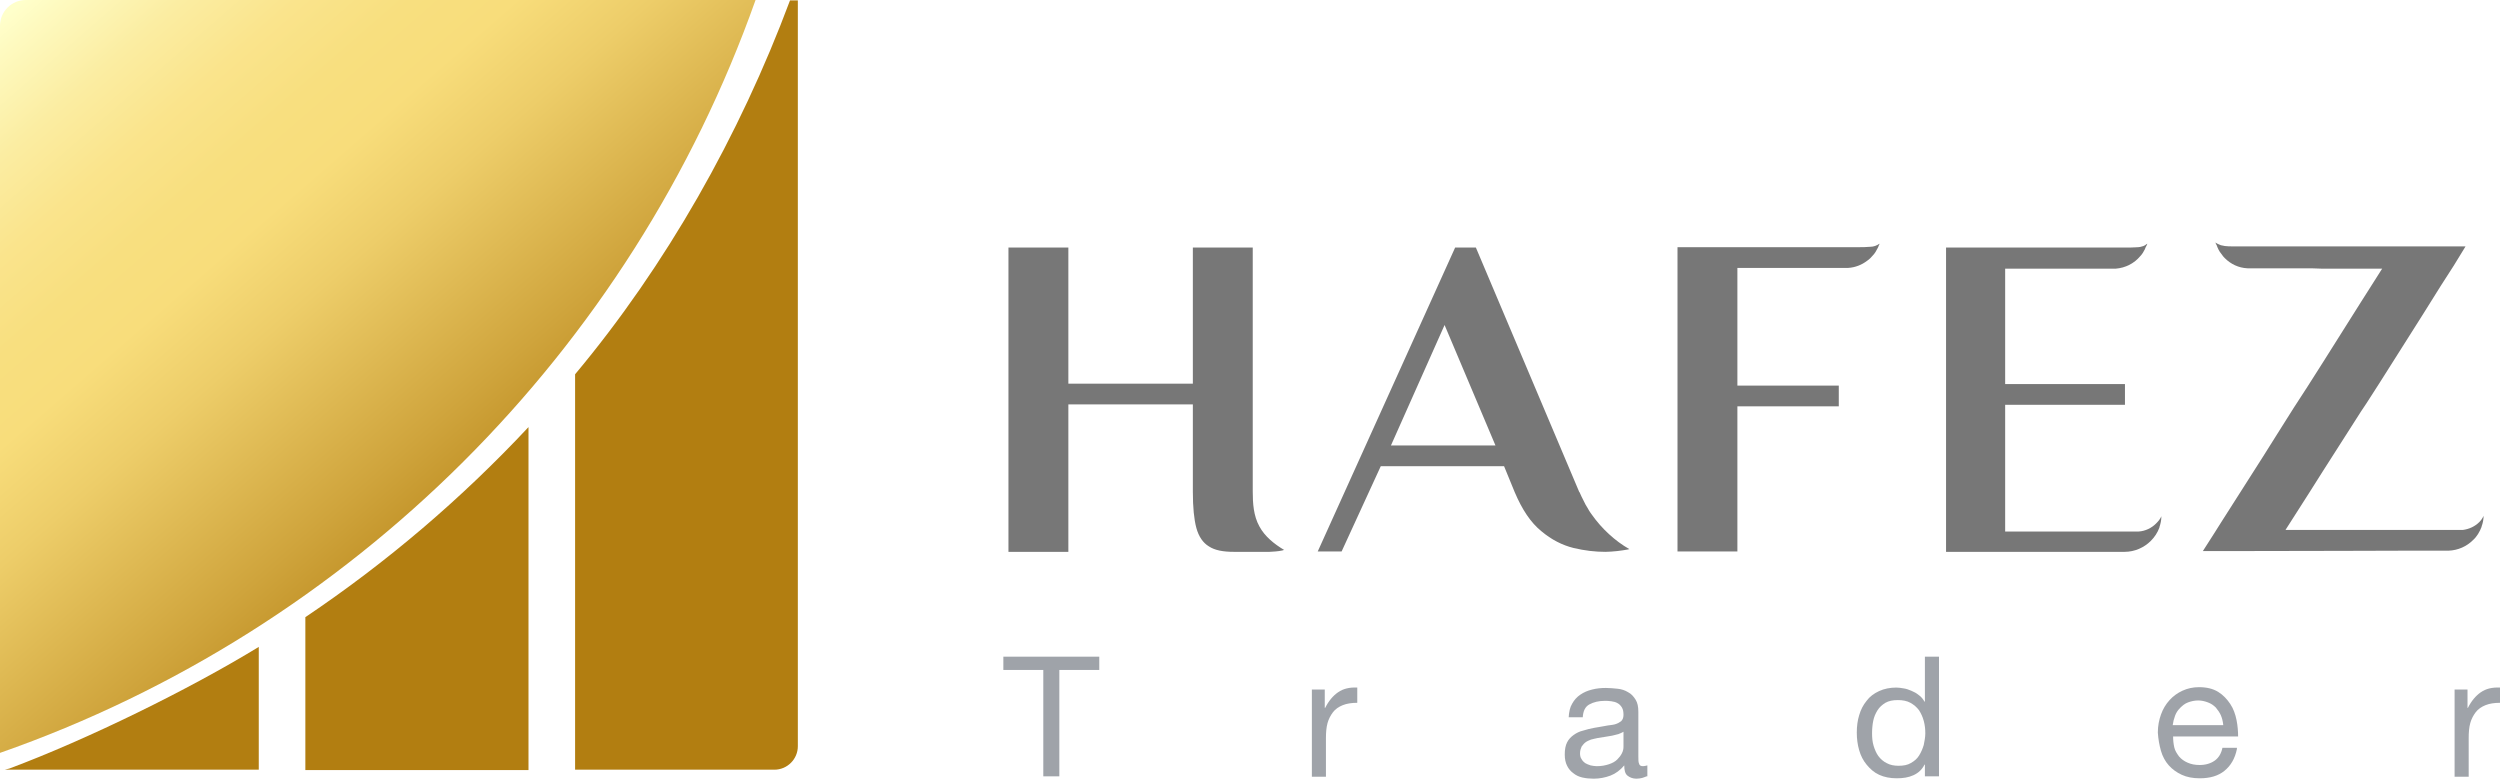
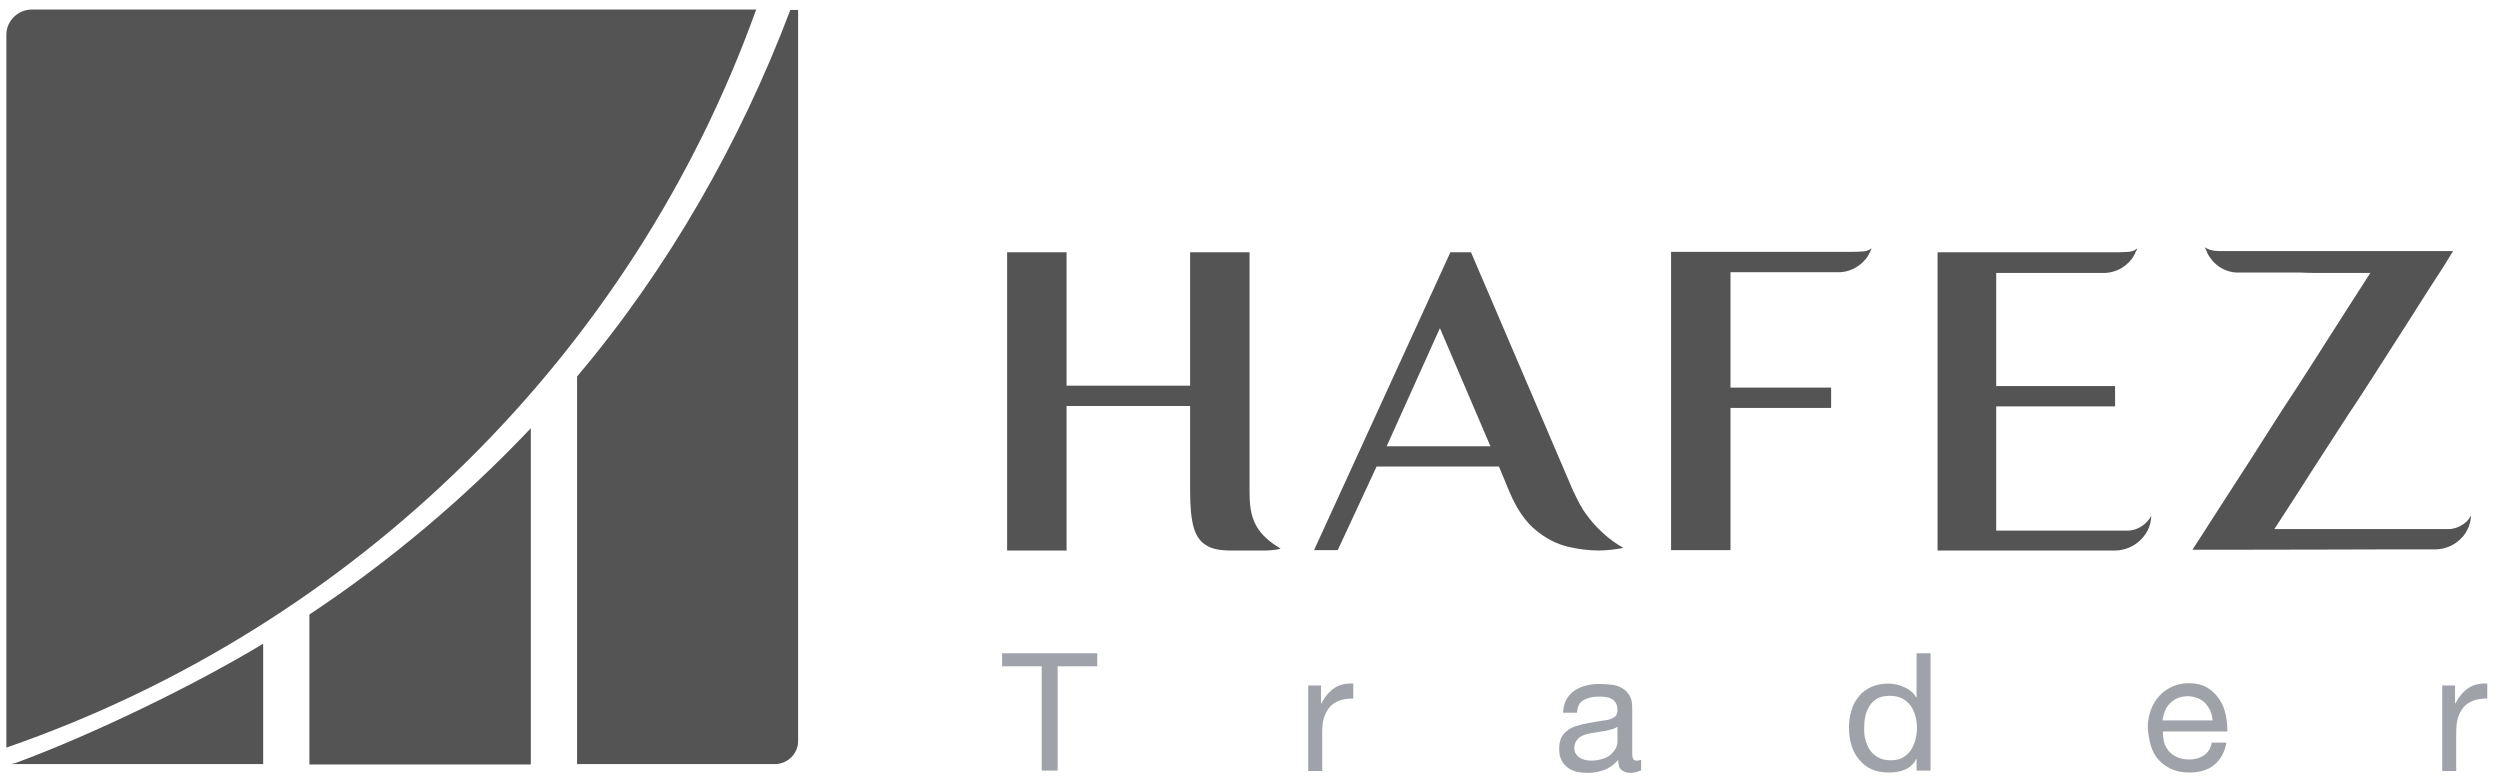
- <svg xmlns="http://www.w3.org/2000/svg" width="183" height="57" viewBox="0 0 183 57" fill="none">
-   <path d="M116.546 37.704C116.489 37.647 116.46 37.561 116.403 37.504C116.346 37.418 116.288 37.332 116.231 37.218C116.174 37.132 116.116 37.017 116.059 36.931C116.03 36.874 116.002 36.817 115.973 36.759C115.944 36.731 115.944 36.673 115.916 36.645C115.858 36.559 115.83 36.444 115.772 36.359C115.715 36.244 115.686 36.158 115.629 36.044C115.629 36.044 115.629 36.015 115.601 36.015L108.035 18.122H106.516L96.458 40.367H98.206L101.072 34.126H110.098L110.872 36.015C111.417 37.303 112.047 38.248 112.821 38.878C113.566 39.508 114.368 39.909 115.171 40.109C116.002 40.309 116.775 40.395 117.52 40.395C117.778 40.395 118.065 40.367 118.38 40.338C118.695 40.309 118.953 40.252 119.154 40.224L119.269 40.195C118.208 39.594 117.234 38.678 116.546 37.704ZM101.817 32.608L105.743 23.791L109.468 32.608H101.817Z" fill="#777777" />
-   <path d="M93.993 40.252C93.879 40.309 93.736 40.309 93.621 40.338C93.535 40.338 93.449 40.367 93.363 40.367C93.22 40.367 93.076 40.395 92.933 40.395H90.325C89.523 40.395 88.921 40.281 88.491 39.995C88.062 39.737 87.746 39.279 87.574 38.649C87.403 38.019 87.317 37.132 87.317 36.015V29.602H78.204V40.395H73.819V18.122H78.204V28.085H87.317V18.122H91.701V35.986C91.701 36.845 91.758 37.761 92.188 38.534C92.589 39.279 93.277 39.823 93.993 40.252Z" fill="#777777" />
-   <path d="M137.58 17.836C137.58 17.893 137.551 17.922 137.522 17.979C137.522 18.008 137.494 18.036 137.494 18.065C137.465 18.094 137.465 18.151 137.436 18.18C137.35 18.351 137.236 18.552 137.093 18.695C136.978 18.838 136.835 18.981 136.663 19.096C136.29 19.382 135.803 19.582 135.287 19.611H135.001H133.883H129.585H127.177V28.228H134.599V29.745H127.177V40.367H122.793V26.768V18.094H135.001C135.316 18.094 135.631 18.094 135.975 18.094C136.29 18.094 136.605 18.094 136.892 18.065C137.15 18.065 137.379 17.979 137.58 17.836Z" fill="#777777" />
-   <path d="M158.212 37.79C158.212 38.077 158.155 38.334 158.069 38.592V38.62C157.926 38.993 157.725 39.308 157.438 39.594C156.951 40.081 156.264 40.395 155.518 40.395H154.802H153.312H149.845H142.451V18.122H154.63H155.49C155.576 18.122 155.633 18.122 155.719 18.122H155.891C156.149 18.122 156.35 18.094 156.521 18.094C156.607 18.094 156.722 18.065 156.808 18.036C156.951 18.008 157.066 17.922 157.181 17.836C157.181 17.893 157.152 17.922 157.123 17.979C157.123 18.008 157.123 18.008 157.095 18.036C157.095 18.065 157.066 18.065 157.066 18.094C157.037 18.122 157.037 18.18 157.009 18.237C156.923 18.409 156.808 18.609 156.665 18.752C156.235 19.267 155.604 19.611 154.859 19.668H146.778V28.114H155.547V29.631H146.778V38.907C147.151 38.907 147.81 38.907 148.584 38.907H155.776H156.235H156.407C156.464 38.907 156.493 38.907 156.55 38.907C157.037 38.878 157.496 38.649 157.811 38.334C158.012 38.134 158.126 37.991 158.212 37.79Z" fill="#777777" />
-   <path d="M181.797 37.761C181.797 38.048 181.739 38.306 181.653 38.535V38.563C181.51 38.935 181.31 39.279 181.023 39.536C180.564 39.995 179.934 40.281 179.246 40.309H176.409C176.381 40.309 176.352 40.309 176.323 40.309C176.037 40.309 167.984 40.338 163.772 40.338C162.282 40.338 161.25 40.338 161.25 40.338L162.11 38.993L162.597 38.22L165.663 33.41L166.58 31.95L167.898 29.86L168.901 28.314L170.048 26.51L172.827 22.102L173.773 20.613L174.317 19.754L174.375 19.668H173.572C173.343 19.668 173.085 19.668 172.827 19.668C172.34 19.668 171.824 19.668 171.222 19.668C171.022 19.668 170.821 19.668 170.621 19.668C170.133 19.668 169.675 19.668 169.188 19.64H166.895H165.52H164.517C163.858 19.611 163.285 19.325 162.855 18.895C162.797 18.838 162.74 18.781 162.683 18.695C162.54 18.523 162.425 18.351 162.339 18.151C162.31 18.093 162.31 18.065 162.282 18.008C162.282 17.979 162.282 17.979 162.253 17.95C162.253 17.922 162.253 17.922 162.224 17.893C162.196 17.836 162.196 17.807 162.167 17.75C162.282 17.836 162.425 17.893 162.568 17.95C162.654 17.979 162.769 17.979 162.855 18.008C163.027 18.036 163.256 18.036 163.514 18.036H163.686C163.772 18.036 163.829 18.036 163.915 18.036H164.46C164.488 18.036 164.488 18.036 164.517 18.036H164.775H169.245H180.478L179.619 19.439L178.644 20.956L177.355 23.018L174.203 27.999L173.228 29.517L172.827 30.118L170.048 34.469L169.016 36.101L167.297 38.792H179.418H179.877H180.049C180.135 38.792 180.192 38.792 180.278 38.792C180.736 38.735 181.166 38.535 181.481 38.22C181.596 38.105 181.711 37.962 181.797 37.761Z" fill="#777777" />
+ <svg xmlns="http://www.w3.org/2000/svg" width="131" height="41" viewBox="0 0 131 41" fill="none">
+   <path d="M83.126 26.959C83.085 26.919 83.065 26.858 83.024 26.818C82.983 26.758 82.942 26.698 82.902 26.617C82.861 26.557 82.82 26.477 82.78 26.416C82.759 26.376 82.739 26.336 82.719 26.296C82.698 26.276 82.698 26.235 82.678 26.215C82.637 26.155 82.617 26.075 82.576 26.014C82.535 25.934 82.515 25.874 82.474 25.793C82.474 25.793 82.474 25.773 82.454 25.773L77.08 13.217H76.001L68.856 28.827H70.097L72.133 24.447H78.545L79.095 25.773C79.482 26.677 79.93 27.34 80.479 27.782C81.009 28.224 81.579 28.506 82.149 28.646C82.739 28.787 83.289 28.847 83.818 28.847C84.001 28.847 84.205 28.827 84.429 28.807C84.653 28.787 84.836 28.747 84.978 28.727L85.06 28.706C84.306 28.285 83.614 27.642 83.126 26.959ZM72.662 23.383L75.451 17.195L78.098 23.383H72.662Z" fill="#545454" />
+   <path d="M67.105 28.747C67.023 28.787 66.922 28.787 66.84 28.807C66.779 28.807 66.718 28.827 66.657 28.827C66.555 28.827 66.453 28.847 66.352 28.847H64.499C63.929 28.847 63.502 28.767 63.196 28.566C62.891 28.385 62.667 28.064 62.545 27.622C62.423 27.18 62.362 26.557 62.362 25.773V21.273H55.888V28.847H52.773V13.217H55.888V20.208H62.362V13.217H65.476V25.753C65.476 26.356 65.517 26.999 65.822 27.541C66.107 28.064 66.596 28.445 67.105 28.747Z" fill="#545454" />
+   <path d="M98.068 13.017C98.068 13.057 98.047 13.077 98.027 13.117C98.027 13.137 98.007 13.157 98.007 13.177C97.986 13.197 97.986 13.238 97.966 13.258C97.905 13.378 97.823 13.519 97.722 13.619C97.64 13.72 97.538 13.82 97.416 13.901C97.152 14.101 96.806 14.242 96.439 14.262H96.236H95.442H92.388H90.678V20.309H95.951V21.374H90.678V28.828H87.564V19.285V13.197H96.236C96.46 13.197 96.683 13.197 96.928 13.197C97.152 13.197 97.376 13.197 97.579 13.177C97.762 13.177 97.925 13.117 98.068 13.017Z" fill="#545454" />
+   <path d="M112.725 27.02C112.725 27.221 112.684 27.401 112.623 27.582V27.602C112.521 27.863 112.379 28.084 112.175 28.285C111.829 28.627 111.34 28.848 110.811 28.848H110.302H109.244H106.78H101.528V13.217H110.18H110.791C110.852 13.217 110.893 13.217 110.954 13.217H111.076C111.259 13.217 111.401 13.197 111.524 13.197C111.585 13.197 111.666 13.177 111.727 13.157C111.829 13.137 111.91 13.077 111.992 13.017C111.992 13.057 111.971 13.077 111.951 13.117C111.951 13.137 111.951 13.137 111.931 13.157C111.931 13.177 111.91 13.177 111.91 13.197C111.89 13.217 111.89 13.258 111.87 13.298C111.809 13.418 111.727 13.559 111.625 13.659C111.32 14.021 110.872 14.262 110.343 14.302H104.602V20.229H110.831V21.294H104.602V27.803C104.867 27.803 105.335 27.803 105.885 27.803H110.994H111.32H111.442C111.483 27.803 111.503 27.803 111.544 27.803C111.89 27.783 112.216 27.622 112.44 27.401C112.582 27.261 112.664 27.16 112.725 27.02Z" fill="#545454" />
+   <path d="M129.479 26.999C129.479 27.2 129.438 27.381 129.377 27.542V27.562C129.275 27.823 129.133 28.064 128.929 28.245C128.603 28.566 128.156 28.767 127.667 28.787H125.652C125.631 28.787 125.611 28.787 125.591 28.787C125.387 28.787 119.667 28.807 116.674 28.807C115.616 28.807 114.883 28.807 114.883 28.807L115.494 27.863L115.84 27.321L118.018 23.945L118.669 22.921L119.606 21.454L120.318 20.369L121.132 19.104L123.107 16.01L123.779 14.965L124.166 14.362L124.206 14.302H123.636C123.473 14.302 123.29 14.302 123.107 14.302C122.761 14.302 122.395 14.302 121.967 14.302C121.825 14.302 121.682 14.302 121.54 14.302C121.193 14.302 120.868 14.302 120.522 14.282H118.893H117.916H117.204C116.735 14.262 116.328 14.061 116.023 13.76C115.982 13.72 115.941 13.679 115.901 13.619C115.799 13.498 115.717 13.378 115.656 13.237C115.636 13.197 115.636 13.177 115.616 13.137C115.616 13.117 115.616 13.117 115.595 13.097C115.595 13.077 115.595 13.077 115.575 13.056C115.555 13.016 115.555 12.996 115.534 12.956C115.616 13.016 115.717 13.056 115.819 13.097C115.88 13.117 115.962 13.117 116.023 13.137C116.145 13.157 116.308 13.157 116.491 13.157H116.613C116.674 13.157 116.715 13.157 116.776 13.157H117.163C117.183 13.157 117.183 13.157 117.204 13.157H117.387H120.562H128.542L127.932 14.141L127.24 15.206L126.323 16.653L124.084 20.148L123.392 21.213L123.107 21.635L121.132 24.689L120.4 25.834L119.178 27.723H127.789H128.115H128.237C128.298 27.723 128.339 27.723 128.4 27.723C128.726 27.682 129.031 27.542 129.255 27.321C129.336 27.24 129.418 27.14 129.479 26.999Z" fill="#545454" />
  <g opacity="0.4">
-     <path d="M76.369 49.041H73.446V48.068H80.467V49.041H77.544V56.828H76.369V49.041Z" fill="#101A29" />
-     <path d="M95.999 50.473H96.973V51.818H97.002C97.26 51.303 97.575 50.931 97.948 50.673C98.32 50.415 98.779 50.301 99.352 50.33V51.446C98.922 51.446 98.578 51.503 98.291 51.618C98.005 51.732 97.747 51.904 97.575 52.133C97.403 52.362 97.26 52.62 97.174 52.935C97.088 53.25 97.059 53.622 97.059 54.023V56.857H96.028V50.473H95.999Z" fill="#101A29" />
-     <path d="M120.529 56.828C120.443 56.857 120.329 56.914 120.214 56.943C120.099 56.972 119.956 57 119.784 57C119.526 57 119.297 56.914 119.125 56.771C118.953 56.628 118.896 56.37 118.896 56.027C118.609 56.37 118.265 56.628 117.893 56.771C117.52 56.914 117.09 57 116.661 57C116.374 57 116.087 56.972 115.83 56.914C115.572 56.857 115.342 56.743 115.17 56.599C114.97 56.456 114.827 56.285 114.712 56.056C114.597 55.827 114.54 55.569 114.54 55.225C114.54 54.853 114.597 54.567 114.712 54.338C114.827 54.109 114.999 53.937 115.199 53.794C115.4 53.651 115.629 53.536 115.887 53.479C116.145 53.393 116.403 53.336 116.689 53.279C116.976 53.221 117.262 53.193 117.52 53.135C117.778 53.078 118.007 53.078 118.208 53.021C118.409 52.964 118.552 52.878 118.667 52.792C118.781 52.677 118.839 52.534 118.839 52.334C118.839 52.105 118.81 51.933 118.724 51.79C118.638 51.647 118.523 51.532 118.409 51.475C118.265 51.389 118.122 51.36 117.95 51.332C117.778 51.303 117.606 51.303 117.463 51.303C117.033 51.303 116.661 51.389 116.345 51.561C116.03 51.733 115.887 52.047 115.858 52.506H114.827C114.855 52.105 114.913 51.79 115.085 51.504C115.228 51.246 115.428 51.017 115.686 50.845C115.944 50.673 116.202 50.559 116.546 50.473C116.89 50.387 117.205 50.358 117.549 50.358C117.836 50.358 118.122 50.387 118.409 50.416C118.695 50.444 118.953 50.53 119.182 50.673C119.412 50.788 119.584 50.988 119.727 51.217C119.87 51.446 119.927 51.733 119.927 52.105V55.368C119.927 55.626 119.927 55.798 119.985 55.912C120.013 56.027 120.099 56.084 120.271 56.084C120.357 56.084 120.472 56.056 120.587 56.027V56.828H120.529ZM118.839 53.565C118.753 53.622 118.609 53.679 118.466 53.737C118.323 53.765 118.151 53.822 118.007 53.851C117.836 53.88 117.664 53.908 117.492 53.937C117.32 53.966 117.119 53.994 116.947 54.023C116.775 54.051 116.603 54.109 116.46 54.137C116.317 54.195 116.173 54.252 116.059 54.338C115.944 54.424 115.858 54.538 115.772 54.653C115.715 54.796 115.658 54.939 115.658 55.139C115.658 55.311 115.686 55.454 115.772 55.569C115.83 55.683 115.944 55.798 116.03 55.855C116.116 55.912 116.259 55.97 116.431 56.027C116.575 56.056 116.747 56.084 116.89 56.084C117.234 56.084 117.52 56.027 117.778 55.941C118.036 55.855 118.237 55.741 118.38 55.597C118.523 55.454 118.638 55.311 118.724 55.139C118.81 54.968 118.839 54.825 118.839 54.653V53.565Z" fill="#101A29" />
-     <path d="M141.935 56.828H140.903V55.969H140.875C140.703 56.313 140.445 56.571 140.072 56.742C139.7 56.914 139.298 56.971 138.84 56.971C138.353 56.971 137.923 56.886 137.55 56.714C137.178 56.542 136.891 56.284 136.633 55.969C136.375 55.654 136.204 55.311 136.089 54.91C135.974 54.509 135.917 54.08 135.917 53.622C135.917 53.164 135.974 52.734 136.089 52.362C136.204 51.961 136.375 51.618 136.633 51.303C136.863 50.988 137.178 50.759 137.55 50.587C137.923 50.415 138.353 50.33 138.811 50.33C138.983 50.33 139.155 50.358 139.327 50.387C139.528 50.415 139.7 50.473 139.9 50.559C140.101 50.645 140.273 50.73 140.445 50.873C140.617 50.988 140.76 51.16 140.875 51.36H140.903V48.068H141.935V56.828ZM137.149 54.595C137.235 54.882 137.35 55.139 137.493 55.34C137.665 55.569 137.866 55.74 138.095 55.855C138.353 55.998 138.639 56.055 138.983 56.055C139.327 56.055 139.642 55.998 139.872 55.855C140.13 55.712 140.33 55.54 140.473 55.311C140.617 55.082 140.731 54.824 140.817 54.538C140.875 54.252 140.932 53.965 140.932 53.679C140.932 53.364 140.903 53.078 140.817 52.763C140.731 52.448 140.617 52.219 140.473 51.99C140.301 51.761 140.101 51.589 139.843 51.446C139.585 51.303 139.27 51.246 138.926 51.246C138.553 51.246 138.267 51.303 138.009 51.446C137.78 51.589 137.579 51.761 137.436 51.99C137.293 52.219 137.178 52.477 137.121 52.763C137.063 53.049 137.035 53.364 137.035 53.679C137.035 54.023 137.063 54.309 137.149 54.595Z" fill="#101A29" />
-     <path d="M163.743 54.824C163.599 55.54 163.284 56.055 162.826 56.427C162.367 56.8 161.765 56.971 161.02 56.971C160.505 56.971 160.075 56.885 159.702 56.714C159.33 56.542 159.014 56.313 158.756 56.026C158.499 55.74 158.298 55.368 158.183 54.967C158.069 54.566 157.983 54.108 157.954 53.622C157.954 53.135 158.04 52.706 158.183 52.305C158.327 51.904 158.527 51.56 158.814 51.245C159.072 50.959 159.387 50.73 159.759 50.558C160.132 50.387 160.533 50.301 160.963 50.301C161.536 50.301 161.995 50.415 162.367 50.644C162.74 50.873 163.026 51.188 163.256 51.532C163.485 51.875 163.628 52.276 163.714 52.706C163.8 53.135 163.829 53.536 163.829 53.908H159.072C159.072 54.194 159.1 54.452 159.158 54.71C159.215 54.967 159.358 55.168 159.502 55.368C159.673 55.569 159.874 55.712 160.132 55.826C160.39 55.941 160.676 55.998 161.02 55.998C161.45 55.998 161.823 55.883 162.109 55.683C162.396 55.483 162.596 55.168 162.682 54.738H163.743V54.824ZM162.74 53.049C162.711 52.791 162.654 52.562 162.568 52.362C162.482 52.162 162.339 51.961 162.195 51.789C162.023 51.618 161.851 51.503 161.622 51.417C161.393 51.331 161.164 51.274 160.906 51.274C160.648 51.274 160.39 51.331 160.161 51.417C159.931 51.503 159.759 51.646 159.588 51.818C159.416 51.99 159.301 52.162 159.215 52.391C159.129 52.62 159.072 52.849 159.043 53.078H162.74V53.049Z" fill="#101A29" />
-     <path d="M179.647 50.473H180.622V51.818H180.65C180.908 51.303 181.224 50.931 181.596 50.673C181.969 50.415 182.427 50.301 183 50.33V51.446C182.57 51.446 182.227 51.503 181.94 51.618C181.653 51.732 181.396 51.904 181.224 52.133C181.052 52.362 180.908 52.62 180.822 52.935C180.736 53.25 180.708 53.622 180.708 54.023V56.857H179.676V50.473H179.647Z" fill="#101A29" />
+     <path d="M54.585 34.914H52.509V34.231H57.496V34.914H55.42V40.379H54.585V34.914Z" fill="#101A29" />
+     <path d="M68.53 35.919H69.222V36.863H69.242C69.425 36.502 69.649 36.24 69.914 36.059C70.179 35.879 70.504 35.798 70.912 35.818V36.602C70.606 36.602 70.362 36.642 70.158 36.722C69.955 36.803 69.772 36.923 69.649 37.084C69.527 37.245 69.425 37.426 69.364 37.647C69.303 37.868 69.283 38.129 69.283 38.41V40.399H68.55V35.919H68.53Z" fill="#101A29" />
+     <path d="M85.955 40.379C85.894 40.399 85.813 40.44 85.731 40.46C85.65 40.48 85.548 40.5 85.426 40.5C85.243 40.5 85.08 40.44 84.958 40.339C84.836 40.239 84.795 40.058 84.795 39.817C84.591 40.058 84.347 40.239 84.082 40.339C83.818 40.44 83.513 40.5 83.207 40.5C83.004 40.5 82.8 40.48 82.617 40.44C82.433 40.399 82.271 40.319 82.148 40.219C82.006 40.118 81.904 39.998 81.823 39.837C81.741 39.676 81.701 39.495 81.701 39.254C81.701 38.993 81.741 38.792 81.823 38.631C81.904 38.471 82.026 38.35 82.169 38.25C82.311 38.149 82.474 38.069 82.657 38.029C82.841 37.968 83.024 37.928 83.228 37.888C83.431 37.848 83.635 37.828 83.818 37.788C84.001 37.748 84.164 37.748 84.306 37.707C84.449 37.667 84.551 37.607 84.632 37.547C84.713 37.466 84.754 37.366 84.754 37.225C84.754 37.064 84.734 36.944 84.673 36.843C84.612 36.743 84.53 36.663 84.449 36.622C84.347 36.562 84.245 36.542 84.123 36.522C84.001 36.502 83.879 36.502 83.777 36.502C83.472 36.502 83.207 36.562 82.983 36.683C82.759 36.803 82.657 37.024 82.637 37.346H81.904C81.925 37.064 81.965 36.843 82.088 36.642C82.189 36.462 82.332 36.301 82.515 36.18C82.698 36.06 82.881 35.98 83.126 35.919C83.37 35.859 83.594 35.839 83.838 35.839C84.042 35.839 84.245 35.859 84.449 35.879C84.653 35.899 84.836 35.959 84.999 36.06C85.161 36.14 85.284 36.281 85.385 36.442C85.487 36.602 85.528 36.803 85.528 37.064V39.355C85.528 39.535 85.528 39.656 85.569 39.736C85.589 39.817 85.65 39.857 85.772 39.857C85.833 39.857 85.915 39.837 85.996 39.817V40.379H85.955ZM84.754 38.089C84.693 38.129 84.591 38.169 84.49 38.209C84.388 38.23 84.266 38.27 84.164 38.29C84.042 38.31 83.92 38.33 83.797 38.35C83.675 38.37 83.533 38.39 83.411 38.41C83.288 38.431 83.166 38.471 83.065 38.491C82.963 38.531 82.861 38.571 82.78 38.631C82.698 38.692 82.637 38.772 82.576 38.852C82.535 38.953 82.495 39.053 82.495 39.194C82.495 39.315 82.515 39.415 82.576 39.495C82.617 39.576 82.698 39.656 82.759 39.696C82.82 39.736 82.922 39.777 83.044 39.817C83.146 39.837 83.268 39.857 83.37 39.857C83.614 39.857 83.818 39.817 84.001 39.757C84.184 39.696 84.327 39.616 84.428 39.515C84.53 39.415 84.612 39.315 84.673 39.194C84.734 39.073 84.754 38.973 84.754 38.852V38.089Z" fill="#101A29" />
+     <path d="M101.162 40.379H100.429V39.776H100.409C100.287 40.017 100.104 40.198 99.839 40.319C99.574 40.439 99.289 40.48 98.964 40.48C98.618 40.48 98.312 40.419 98.048 40.299C97.783 40.178 97.579 39.997 97.396 39.776C97.213 39.555 97.091 39.314 97.009 39.033C96.928 38.752 96.887 38.45 96.887 38.129C96.887 37.807 96.928 37.506 97.009 37.245C97.091 36.964 97.213 36.723 97.396 36.502C97.559 36.281 97.783 36.12 98.048 35.999C98.312 35.879 98.618 35.819 98.943 35.819C99.065 35.819 99.188 35.839 99.31 35.859C99.452 35.879 99.574 35.919 99.717 35.979C99.859 36.04 99.981 36.1 100.104 36.2C100.226 36.281 100.328 36.401 100.409 36.542H100.429V34.231H101.162V40.379ZM97.763 38.812C97.824 39.013 97.905 39.194 98.007 39.334C98.129 39.495 98.272 39.616 98.434 39.696C98.618 39.797 98.821 39.837 99.065 39.837C99.31 39.837 99.534 39.797 99.697 39.696C99.88 39.596 100.022 39.475 100.124 39.314C100.226 39.154 100.307 38.973 100.368 38.772C100.409 38.571 100.45 38.37 100.45 38.169C100.45 37.948 100.429 37.747 100.368 37.526C100.307 37.305 100.226 37.145 100.124 36.984C100.002 36.823 99.859 36.703 99.676 36.602C99.493 36.502 99.269 36.462 99.025 36.462C98.76 36.462 98.556 36.502 98.373 36.602C98.21 36.703 98.068 36.823 97.966 36.984C97.864 37.145 97.783 37.325 97.742 37.526C97.701 37.727 97.681 37.948 97.681 38.169C97.681 38.41 97.701 38.611 97.763 38.812Z" fill="#101A29" />
+     <path d="M116.654 38.973C116.552 39.475 116.328 39.837 116.002 40.098C115.676 40.359 115.249 40.48 114.72 40.48C114.353 40.48 114.048 40.42 113.783 40.299C113.519 40.178 113.295 40.018 113.111 39.817C112.928 39.616 112.786 39.355 112.704 39.074C112.623 38.792 112.562 38.471 112.542 38.129C112.542 37.788 112.603 37.486 112.704 37.205C112.806 36.924 112.949 36.683 113.152 36.462C113.335 36.261 113.559 36.1 113.824 35.98C114.089 35.859 114.374 35.799 114.679 35.799C115.086 35.799 115.412 35.879 115.676 36.04C115.941 36.201 116.145 36.422 116.308 36.663C116.47 36.904 116.572 37.185 116.633 37.486C116.694 37.788 116.715 38.069 116.715 38.33H113.335C113.335 38.531 113.356 38.712 113.397 38.893C113.437 39.074 113.539 39.214 113.641 39.355C113.763 39.495 113.905 39.596 114.089 39.676C114.272 39.757 114.475 39.797 114.72 39.797C115.025 39.797 115.29 39.717 115.493 39.576C115.697 39.435 115.839 39.214 115.9 38.913H116.654V38.973ZM115.941 37.727C115.921 37.547 115.88 37.386 115.819 37.245C115.758 37.105 115.656 36.964 115.554 36.843C115.432 36.723 115.31 36.643 115.147 36.582C114.984 36.522 114.821 36.482 114.638 36.482C114.455 36.482 114.272 36.522 114.109 36.582C113.946 36.643 113.824 36.743 113.702 36.864C113.58 36.984 113.498 37.105 113.437 37.265C113.376 37.426 113.335 37.587 113.315 37.748H115.941V37.727Z" fill="#101A29" />
+     <path d="M127.952 35.919H128.644V36.863H128.665C128.848 36.502 129.072 36.24 129.336 36.059C129.601 35.879 129.927 35.798 130.334 35.818V36.602C130.029 36.602 129.784 36.642 129.581 36.722C129.377 36.803 129.194 36.923 129.072 37.084C128.95 37.245 128.848 37.426 128.787 37.647C128.726 37.868 128.705 38.129 128.705 38.41V40.399H127.973V35.919H127.952Z" fill="#101A29" />
  </g>
-   <path d="M38.686 31.263V56.37H22.352V45.176C28.312 41.168 33.785 36.502 38.686 31.263Z" fill="#B27E11" />
-   <path d="M18.942 47.352V56.342H0.315H0.344C0.459 56.313 0.573 56.284 0.688 56.256C6.362 54.137 13.841 50.473 18.942 47.352Z" fill="#B27E11" />
-   <path d="M58.402 0V54.624C58.402 55.569 57.629 56.342 56.683 56.342H42.097V27.398C48.774 19.41 54.132 9.934 57.829 0.029H58.402V0Z" fill="#B27E11" />
-   <path d="M55.307 0C46.194 25.709 25.762 46.092 0 55.111V1.889C0 0.83 0.86 0 1.891 0H55.307Z" fill="url(#paint0_linear_2265_5589)" />
-   <defs>
-     <linearGradient id="paint0_linear_2265_5589" x1="33.574" y1="34.359" x2="2.63" y2="-1.271" gradientUnits="userSpaceOnUse">
-       <stop stop-color="#C6982E" />
-       <stop offset="0.076" stop-color="#CFA43C" />
-       <stop offset="0.353" stop-color="#EDCD69" />
-       <stop offset="0.492" stop-color="#F8DD7B" />
-       <stop offset="0.598" stop-color="#F8DF7F" />
-       <stop offset="0.713" stop-color="#FAE48C" />
-       <stop offset="0.832" stop-color="#FBEDA2" />
-       <stop offset="0.953" stop-color="#FEFAC0" />
-       <stop offset="0.992" stop-color="#FFFFCB" />
-     </linearGradient>
-   </defs>
+   <path d="M27.815 22.439V40.058H16.212V32.202C20.446 29.39 24.334 26.115 27.815 22.439Z" fill="#545454" />
+   <path d="M13.79 33.73V40.038H0.558H0.578C0.659 40.018 0.741 39.998 0.822 39.978C4.853 38.491 10.166 35.919 13.79 33.73Z" fill="#545454" />
+   <path d="M41.821 0.5V38.833C41.821 39.495 41.271 40.038 40.599 40.038H30.238V19.727C34.981 14.121 38.788 7.471 41.414 0.52H41.821V0.5Z" fill="#545454" />
+   <path d="M39.623 0.5C33.149 18.541 18.634 32.846 0.333 39.174V1.826C0.333 1.083 0.944 0.5 1.677 0.5H39.623Z" fill="#545454" />
</svg>
